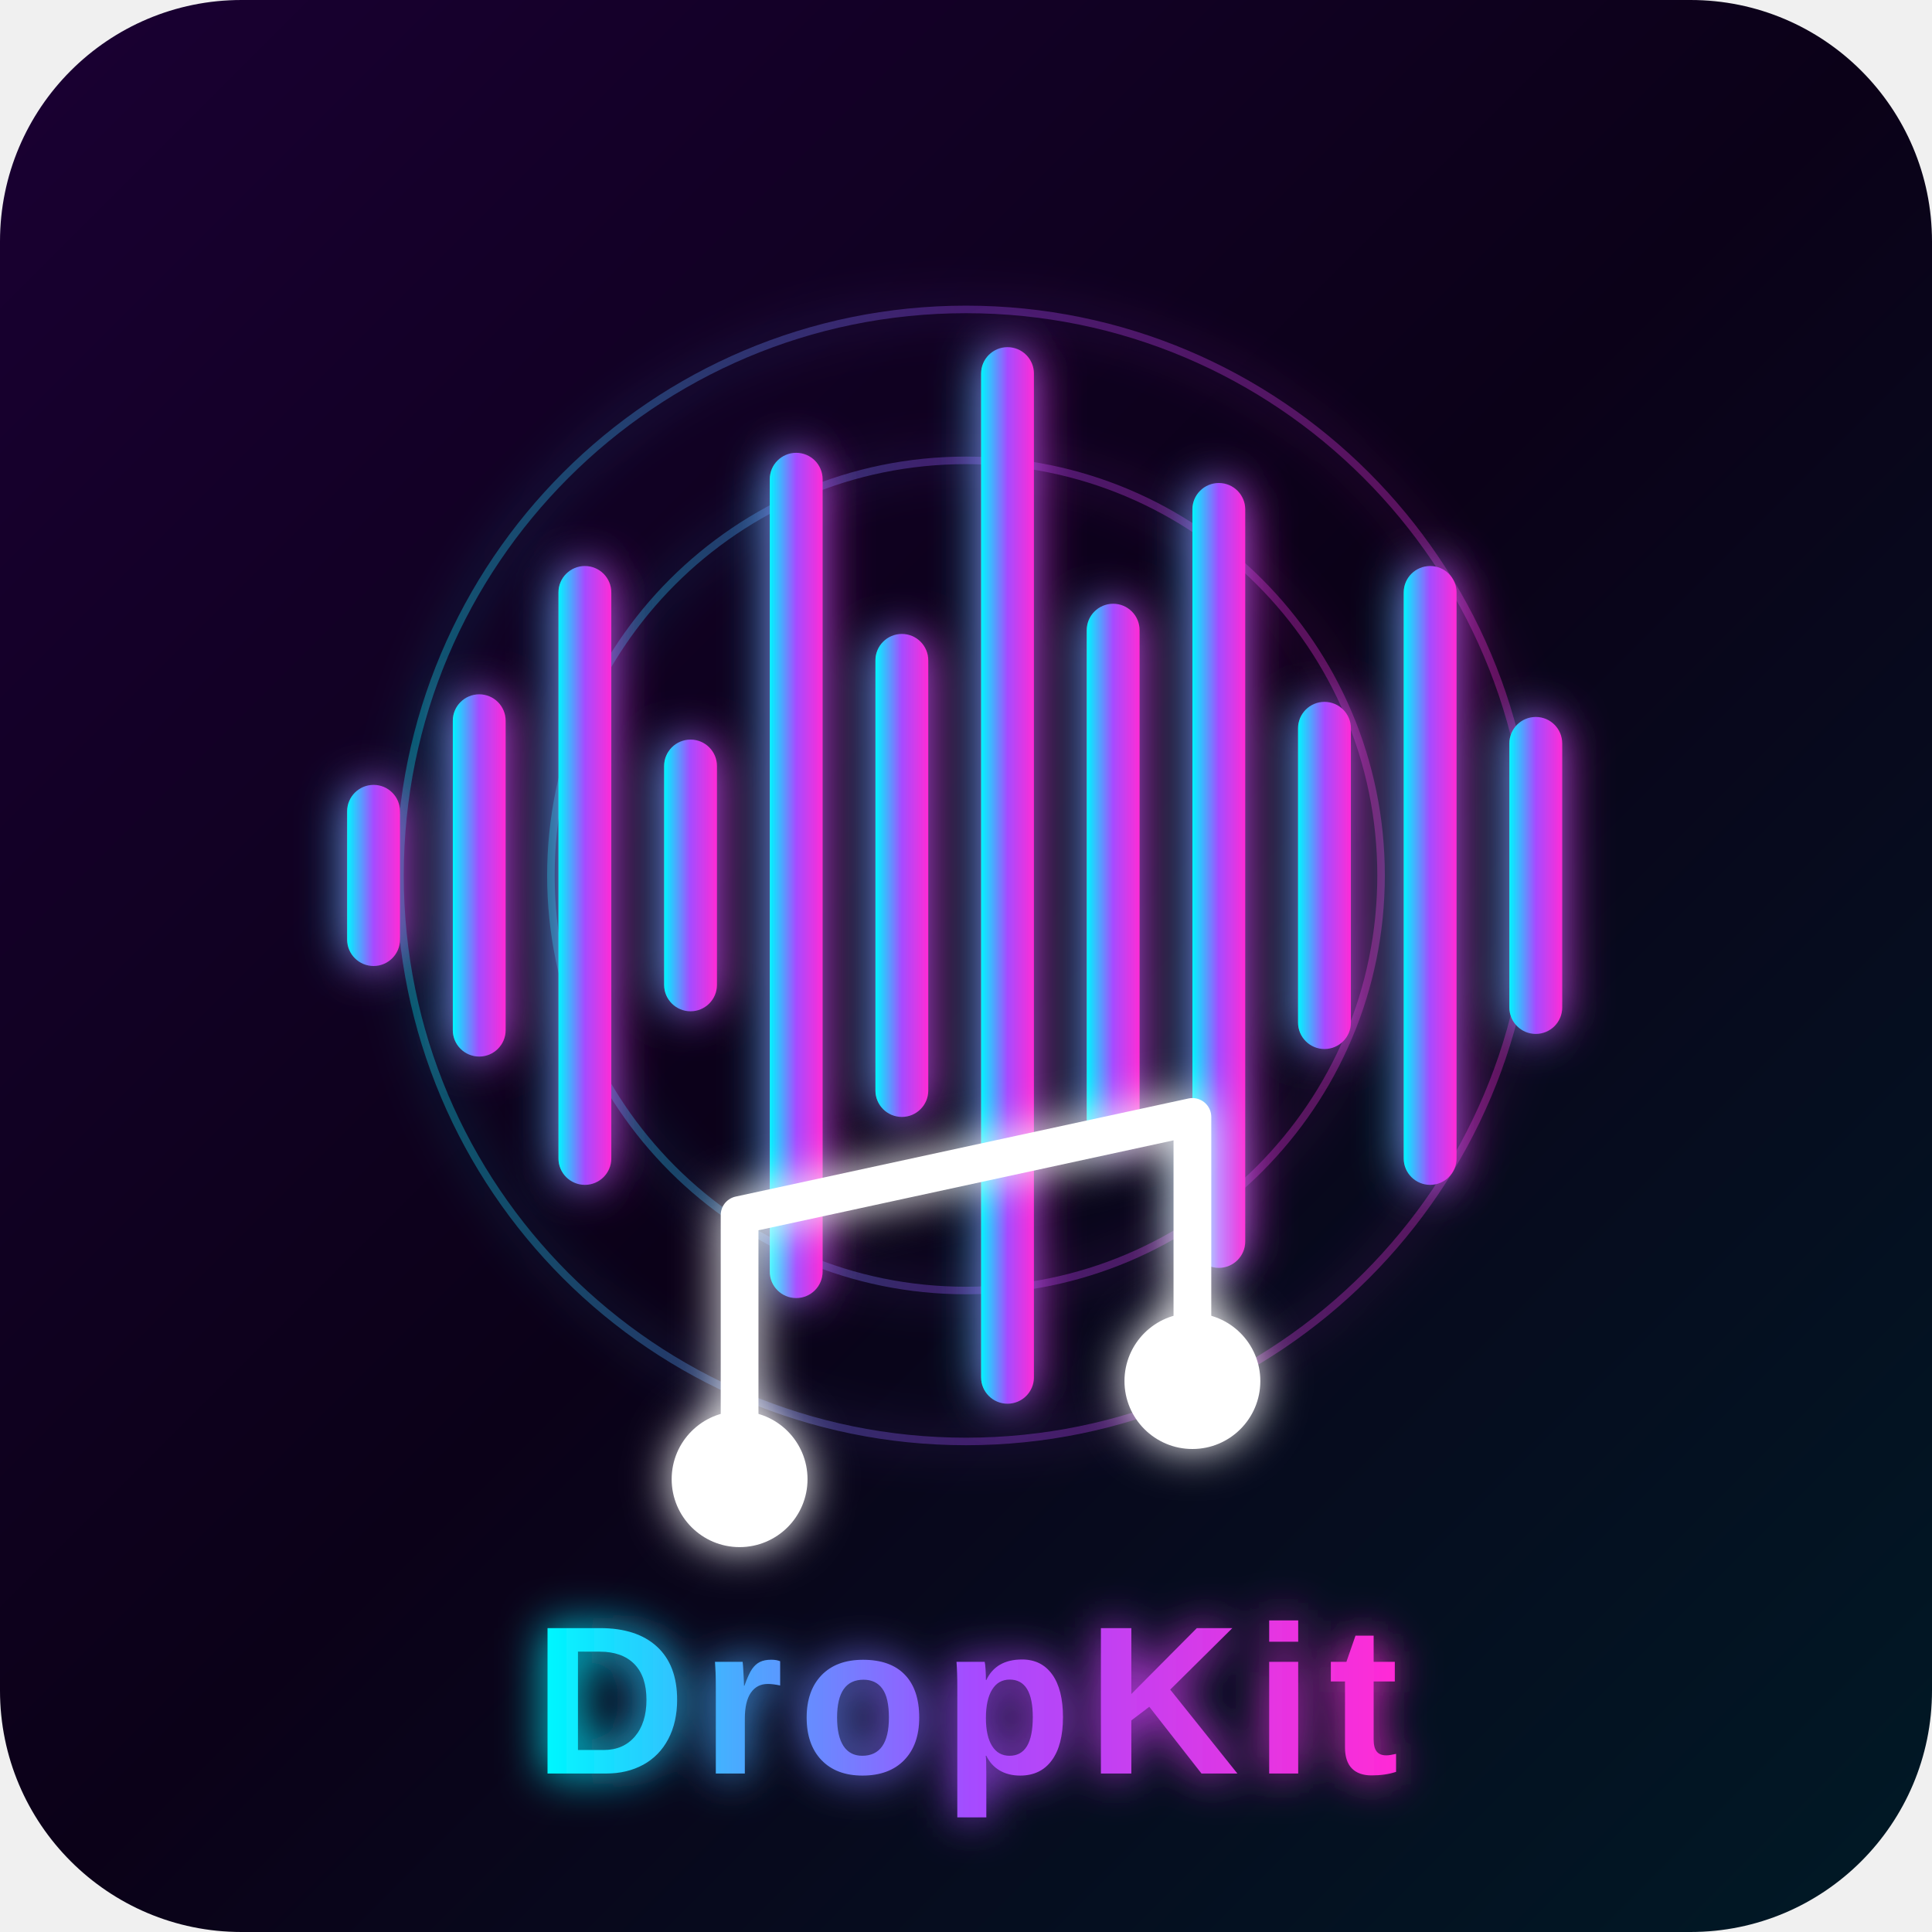
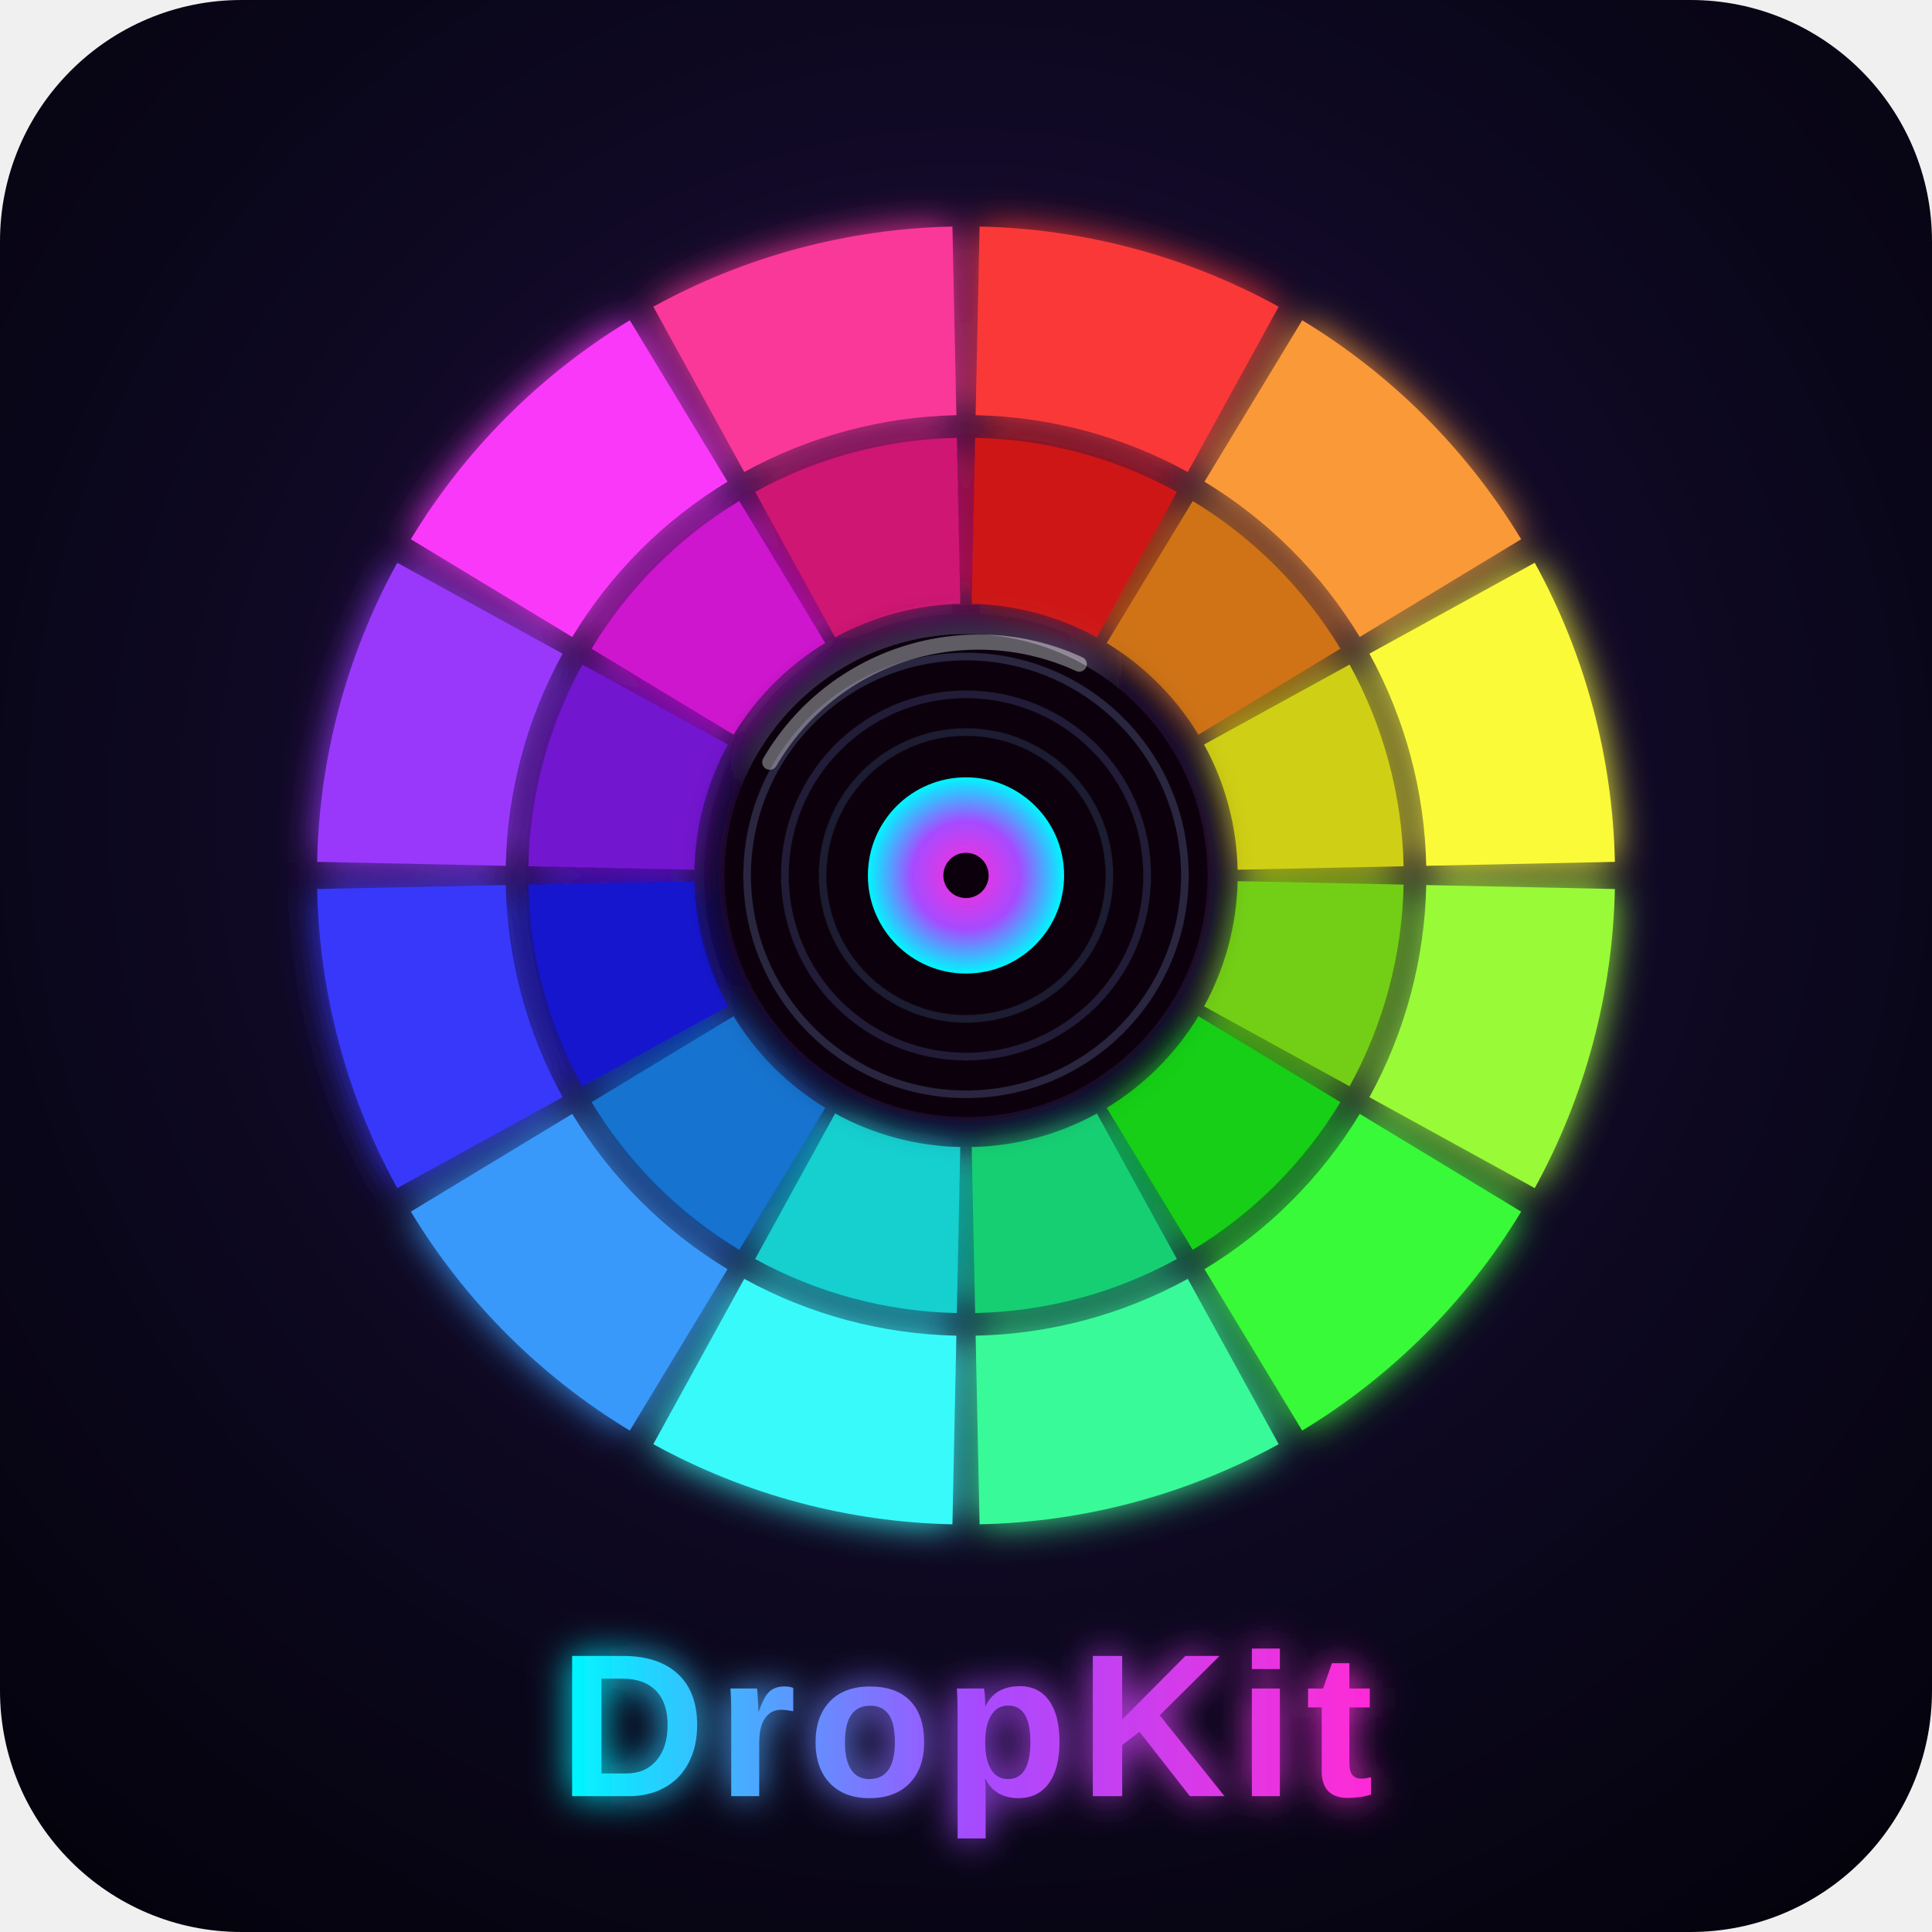
- <svg xmlns="http://www.w3.org/2000/svg" viewBox="0 0 512 512" width="512" height="512" role="img" aria-label="DropKit">
+ <svg xmlns="http://www.w3.org/2000/svg" viewBox="0 0 512 512" width="512" height="512" role="img" aria-label="DropKit harmonic mixing wheel">
  <defs>
-     <linearGradient id="dk-bg" x1="0" y1="0" x2="1" y2="1">
-       <stop offset="0" stop-color="#1a0033" />
-       <stop offset="0.5" stop-color="#0b0118" />
-       <stop offset="1" stop-color="#001a26" />
-     </linearGradient>
+     <radialGradient id="dk-bg" cx="0.5" cy="0.42" r="0.75">
+       <stop offset="0" stop-color="#241046" />
+       <stop offset="0.55" stop-color="#0d0820" />
+       <stop offset="1" stop-color="#03020a" />
+     </radialGradient>
    <linearGradient id="dk-neon" x1="0" y1="0" x2="1" y2="0">
      <stop offset="0" stop-color="#00f6ff" />
      <stop offset="0.5" stop-color="#a64bff" />
      <stop offset="1" stop-color="#ff2bd6" />
    </linearGradient>
-     <filter id="dk-glow" x="-30%" y="-30%" width="160%" height="160%">
-       <feGaussianBlur stdDeviation="6" result="b" />
+     <radialGradient id="dk-label" cx="0.5" cy="0.5" r="0.5">
+       <stop offset="0" stop-color="#ff2bd6" />
+       <stop offset="0.55" stop-color="#a64bff" />
+       <stop offset="1" stop-color="#00f6ff" />
+     </radialGradient>
+     <filter id="dk-glow" x="-25%" y="-25%" width="150%" height="150%">
+       <feGaussianBlur stdDeviation="5" result="b" />
      <feMerge>
        <feMergeNode in="b" />
        <feMergeNode in="SourceGraphic" />
      </feMerge>
    </filter>
  </defs>
  <rect width="512" height="512" rx="64" fill="url(#dk-bg)" />
-   <g fill="none" stroke="url(#dk-neon)" filter="url(#dk-glow)" opacity="0.35">
-     <circle cx="256" cy="232" r="150" stroke-width="2" />
-     <circle cx="256" cy="232" r="110" stroke-width="2" />
+   <g filter="url(#dk-glow)">
+     <path d="M259.6 60.04 A172 172 0 0 1 338.86 81.28 L314.77 125.09 A122 122 0 0 0 258.55 110.03 Z" fill="hsl(0 95% 60%)" />
+     <path d="M258.43 116.03 A116 116 0 0 1 311.88 130.35 L290.69 168.91 A72 72 0 0 0 257.51 160.02 Z" fill="hsl(0 80% 45%)" />
+     <path d="M345.1 84.88 A172 172 0 0 1 403.12 142.9 L360.35 168.8 A122 122 0 0 0 319.2 127.65 Z" fill="hsl(30 95% 60%)" />
+     <path d="M316.09 132.78 A116 116 0 0 1 355.22 171.91 L317.59 194.7 A72 72 0 0 0 293.3 170.41 Z" fill="hsl(30 80% 45%)" />
+     <path d="M406.72 149.14 A172 172 0 0 1 427.96 228.4 L377.97 229.45 A122 122 0 0 0 362.91 173.23 Z" fill="hsl(60 95% 60%)" />
+     <path d="M357.65 176.12 A116 116 0 0 1 371.97 229.57 L327.98 230.49 A72 72 0 0 0 319.09 197.31 Z" fill="hsl(60 80% 45%)" />
+     <path d="M427.96 235.6 A172 172 0 0 1 406.72 314.86 L362.91 290.77 A122 122 0 0 0 377.97 234.55 Z" fill="hsl(90 95% 60%)" />
+     <path d="M371.97 234.43 A116 116 0 0 1 357.65 287.88 L319.09 266.69 A72 72 0 0 0 327.98 233.51 Z" fill="hsl(90 80% 45%)" />
+     <path d="M403.12 321.1 A172 172 0 0 1 345.1 379.12 L319.2 336.35 A122 122 0 0 0 360.35 295.2 Z" fill="hsl(120 95% 60%)" />
+     <path d="M355.22 292.09 A116 116 0 0 1 316.09 331.22 L293.3 293.59 A72 72 0 0 0 317.59 269.3 Z" fill="hsl(120 80% 45%)" />
+     <path d="M338.86 382.72 A172 172 0 0 1 259.6 403.96 L258.55 353.97 A122 122 0 0 0 314.77 338.91 Z" fill="hsl(150 95% 60%)" />
+     <path d="M311.88 333.65 A116 116 0 0 1 258.43 347.97 L257.51 303.98 A72 72 0 0 0 290.69 295.09 Z" fill="hsl(150 80% 45%)" />
+     <path d="M252.4 403.96 A172 172 0 0 1 173.14 382.72 L197.23 338.91 A122 122 0 0 0 253.45 353.97 Z" fill="hsl(180 95% 60%)" />
+     <path d="M253.57 347.97 A116 116 0 0 1 200.12 333.65 L221.31 295.09 A72 72 0 0 0 254.49 303.98 Z" fill="hsl(180 80% 45%)" />
+     <path d="M166.9 379.12 A172 172 0 0 1 108.88 321.1 L151.65 295.2 A122 122 0 0 0 192.8 336.35 Z" fill="hsl(210 95% 60%)" />
+     <path d="M195.91 331.22 A116 116 0 0 1 156.78 292.09 L194.41 269.3 A72 72 0 0 0 218.7 293.59 Z" fill="hsl(210 80% 45%)" />
+     <path d="M105.28 314.86 A172 172 0 0 1 84.04 235.6 L134.03 234.55 A122 122 0 0 0 149.09 290.77 Z" fill="hsl(240 95% 60%)" />
+     <path d="M154.35 287.88 A116 116 0 0 1 140.03 234.43 L184.02 233.51 A72 72 0 0 0 192.91 266.69 Z" fill="hsl(240 80% 45%)" />
+     <path d="M84.04 228.4 A172 172 0 0 1 105.28 149.14 L149.09 173.23 A122 122 0 0 0 134.03 229.45 Z" fill="hsl(270 95% 60%)" />
+     <path d="M140.03 229.57 A116 116 0 0 1 154.35 176.12 L192.91 197.31 A72 72 0 0 0 184.02 230.49 Z" fill="hsl(270 80% 45%)" />
+     <path d="M108.88 142.9 A172 172 0 0 1 166.9 84.88 L192.8 127.65 A122 122 0 0 0 151.65 168.8 Z" fill="hsl(300 95% 60%)" />
+     <path d="M156.78 171.91 A116 116 0 0 1 195.91 132.78 L218.7 170.41 A72 72 0 0 0 194.41 194.7 Z" fill="hsl(300 80% 45%)" />
+     <path d="M173.14 81.28 A172 172 0 0 1 252.4 60.04 L253.45 110.03 A122 122 0 0 0 197.23 125.09 Z" fill="hsl(330 95% 60%)" />
+     <path d="M200.12 130.35 A116 116 0 0 1 253.57 116.03 L254.49 160.02 A72 72 0 0 0 221.31 168.91 Z" fill="hsl(330 80% 45%)" />
  </g>
  <g filter="url(#dk-glow)">
-     <g fill="url(#dk-neon)">
-       <rect x="92" y="208" width="14" height="48" rx="7" />
-       <rect x="120" y="184" width="14" height="96" rx="7" />
-       <rect x="148" y="150" width="14" height="164" rx="7" />
-       <rect x="176" y="196" width="14" height="72" rx="7" />
-       <rect x="204" y="120" width="14" height="224" rx="7" />
-       <rect x="232" y="168" width="14" height="128" rx="7" />
-       <rect x="260" y="92" width="14" height="280" rx="7" />
-       <rect x="288" y="160" width="14" height="144" rx="7" />
-       <rect x="316" y="128" width="14" height="208" rx="7" />
-       <rect x="344" y="186" width="14" height="92" rx="7" />
-       <rect x="372" y="150" width="14" height="164" rx="7" />
-       <rect x="400" y="190" width="14" height="84" rx="7" />
-     </g>
+     <circle cx="256" cy="232" r="64" fill="#07060f" />
+     <circle cx="256" cy="232" r="58" fill="none" stroke="#2a2540" stroke-width="2" />
+     <circle cx="256" cy="232" r="48" fill="none" stroke="#231f38" stroke-width="2" />
+     <circle cx="256" cy="232" r="38" fill="none" stroke="#1d1a30" stroke-width="2" />
+     <circle cx="256" cy="232" r="26" fill="url(#dk-label)" />
+     <circle cx="256" cy="232" r="6" fill="#07060f" />
+     <path d="M204 202 A64 64 0 0 1 286 176" fill="none" stroke="#ffffff" stroke-width="4" stroke-linecap="round" opacity="0.35" />
  </g>
-   <g filter="url(#dk-glow)" fill="none" stroke="#ffffff" stroke-width="10" stroke-linecap="round" stroke-linejoin="round">
-     <path d="M196 392 v-70 l120 -26 v70" />
-   </g>
-   <g filter="url(#dk-glow)" fill="#ffffff">
-     <circle cx="196" cy="392" r="18" />
-     <circle cx="316" cy="366" r="18" />
-   </g>
-   <text x="256" y="470" text-anchor="middle" font-family="Arial, Helvetica, sans-serif" font-size="56" font-weight="900" letter-spacing="4" fill="url(#dk-neon)" filter="url(#dk-glow)">DropKit</text>
+   <text x="256" y="476" text-anchor="middle" font-family="Arial, Helvetica, sans-serif" font-size="54" font-weight="900" letter-spacing="3" fill="url(#dk-neon)" filter="url(#dk-glow)">DropKit</text>
</svg>
